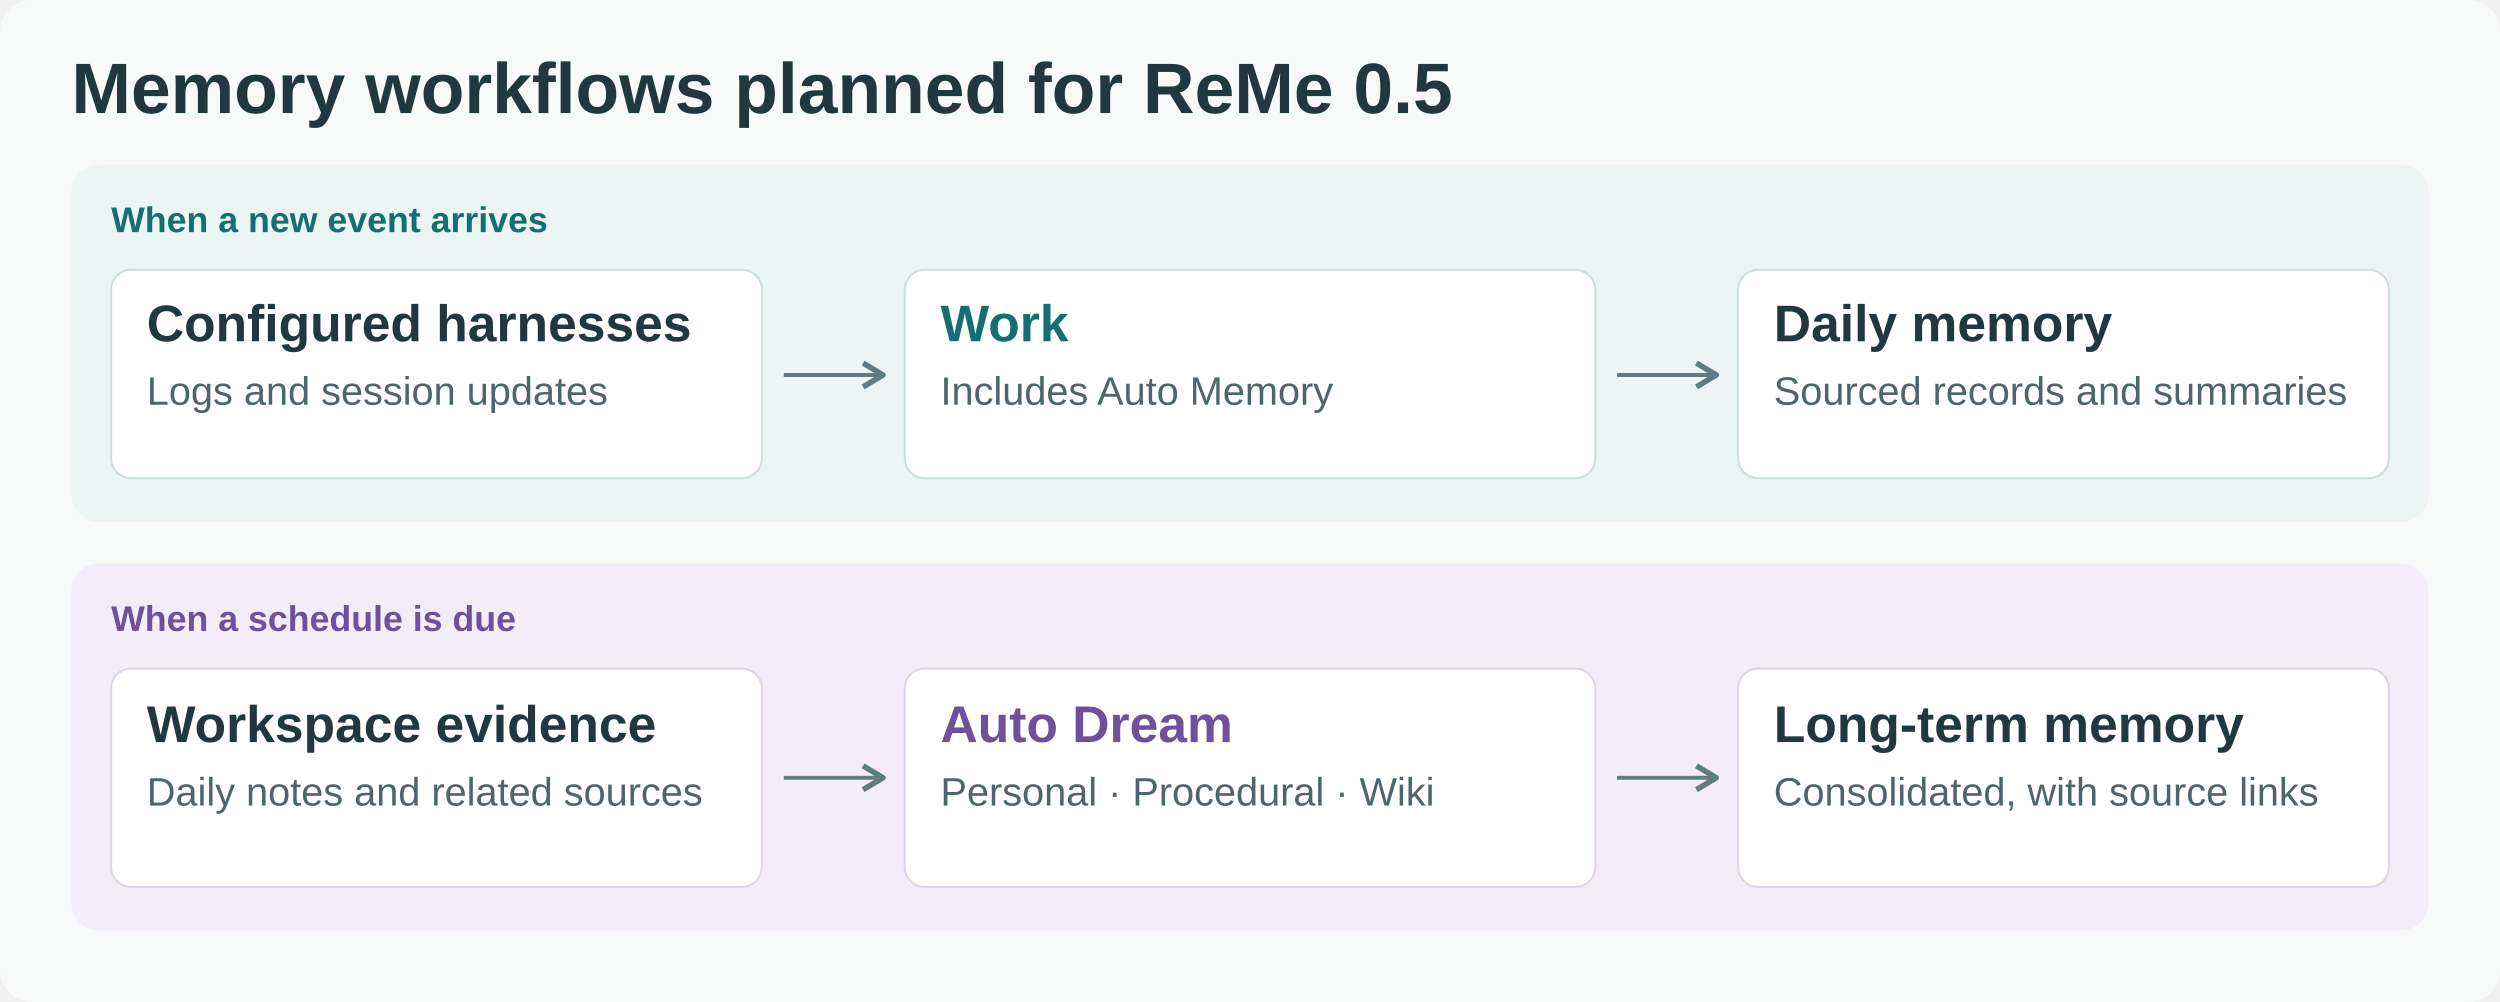
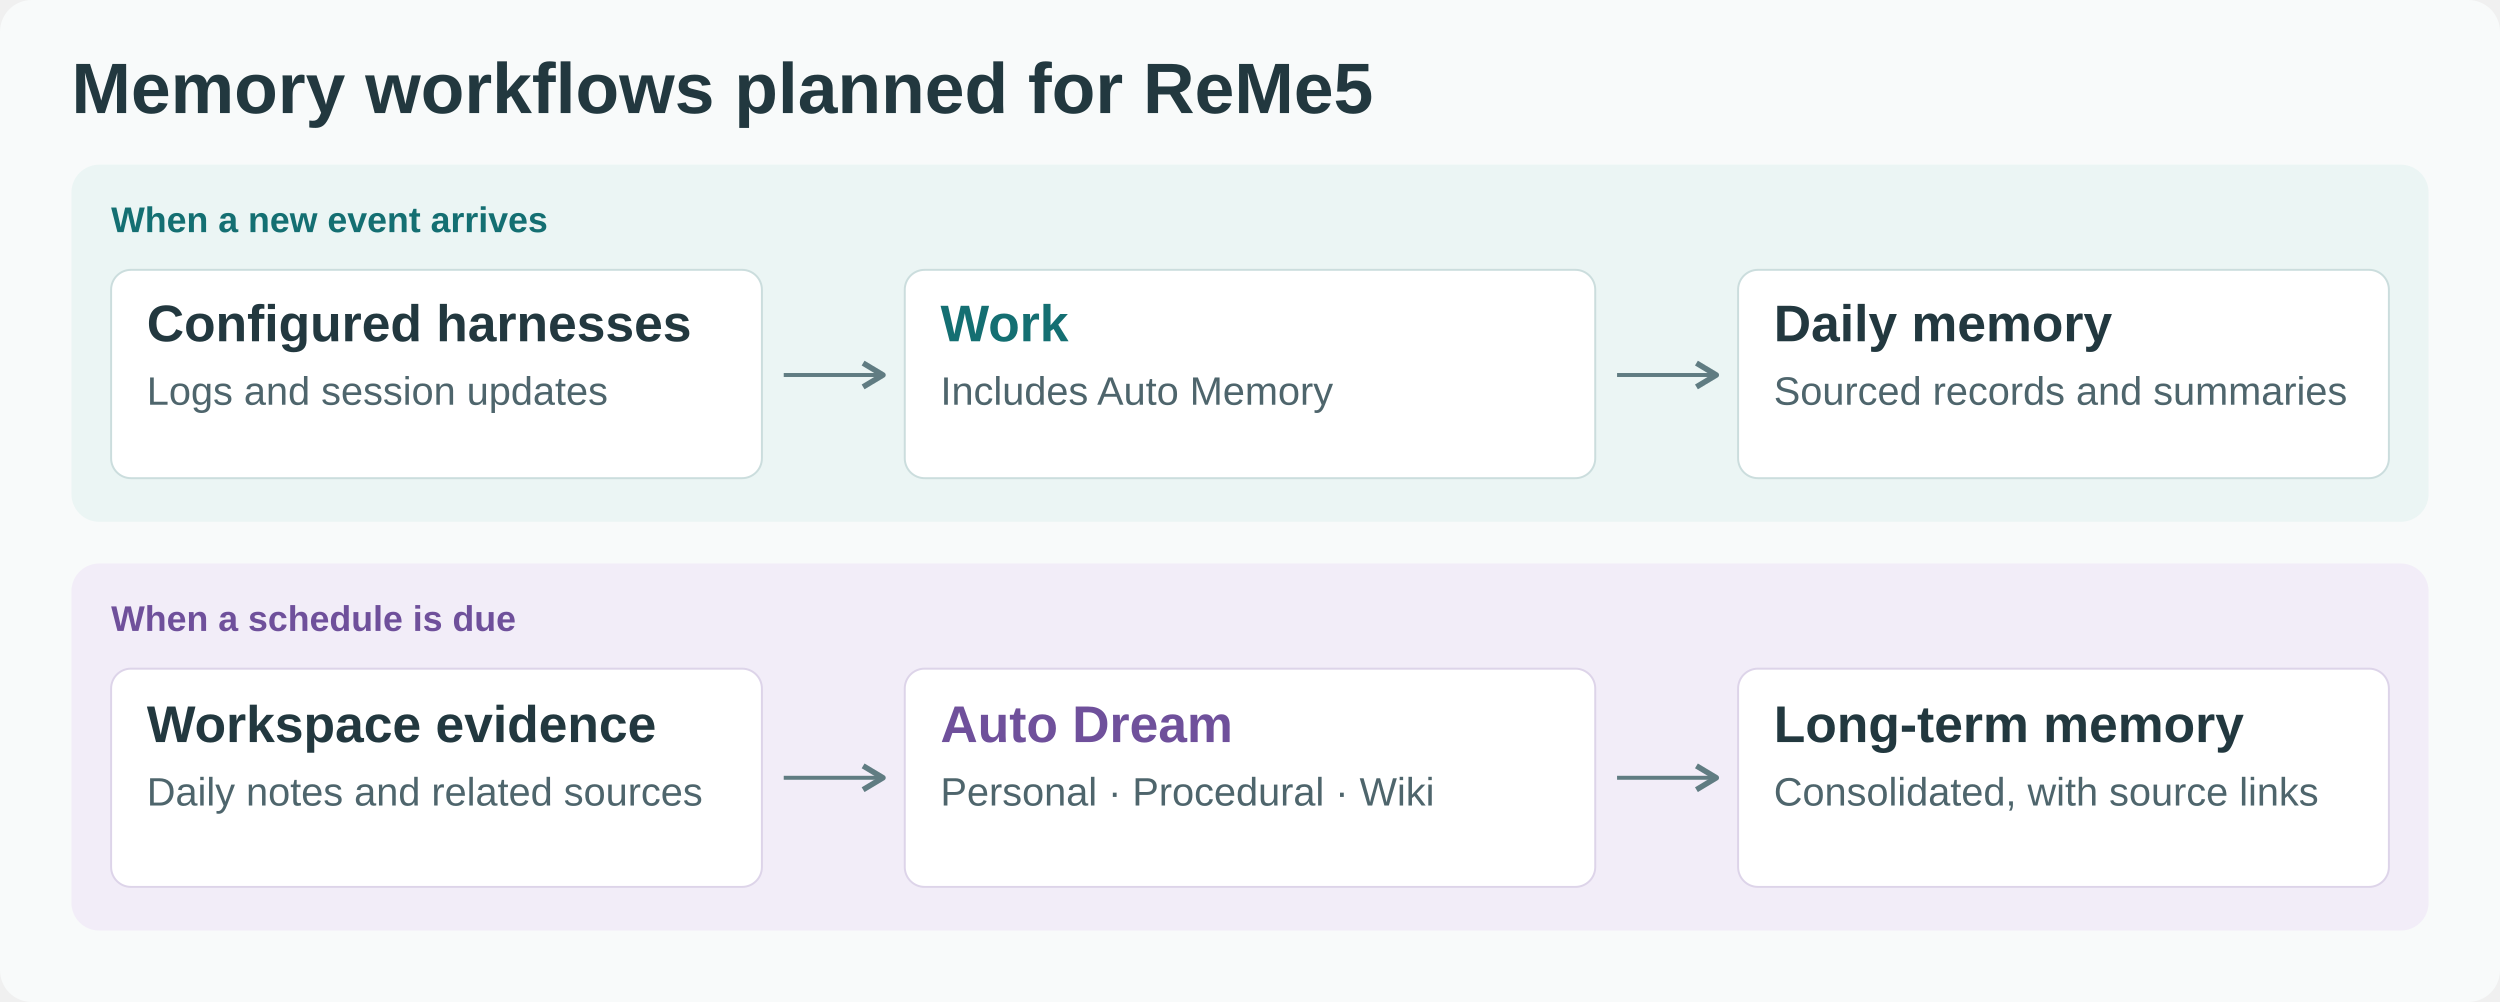
<svg xmlns="http://www.w3.org/2000/svg" width="1260" height="505" viewBox="0 0 1260 505" role="img" aria-labelledby="title desc">
  <defs>
    <style>
      text { font-family: -apple-system, BlinkMacSystemFont, 'Segoe UI', Arial, sans-serif; fill: #22383F; }
      .title { font-size: 36px; font-weight: 700; }
      .label { font-size: 18px; font-weight: 650; }
      .heading { font-size: 26px; font-weight: 650; }
      .body { font-size: 20px; fill: #4E656C; }
      .teal { fill: #146F72; }
      .purple { fill: #6F509B; }
      .arrow { fill: none; stroke: #607C82; stroke-width: 2; marker-end: url(#arrow); }
    </style>
    <marker id="arrow" markerWidth="8" markerHeight="8" refX="6" refY="4" orient="auto">
      <path d="M1 1l5 3-5 3" fill="none" stroke="#607C82" stroke-width="1.4" stroke-linejoin="round" />
    </marker>
  </defs>
  <rect width="1260" height="505" rx="16" fill="#F8FAFA" />
-   <text x="36" y="57" class="title">Memory workflows planned for ReMe 0.5</text>
+   <text x="36" y="57" class="title">Memory workflows planned for ReMe5</text>
  <rect x="36" y="83" width="1188" height="180" rx="14" fill="#EBF5F4" />
  <text x="56" y="117" class="label teal">When a new event arrives</text>
  <rect x="56" y="136" width="328" height="105" rx="10" fill="#FFFFFF" stroke="#CBDDDD" />
  <text x="74" y="172" class="heading">Configured harnesses</text>
  <text x="74" y="204" class="body">Logs and session updates</text>
  <rect x="456" y="136" width="348" height="105" rx="10" fill="#FFFFFF" stroke="#CBDDDD" />
  <text x="474" y="172" class="heading teal">Work</text>
  <text x="474" y="204" class="body">Includes Auto Memory</text>
  <rect x="876" y="136" width="328" height="105" rx="10" fill="#FFFFFF" stroke="#CBDDDD" />
  <text x="894" y="172" class="heading">Daily memory</text>
  <text x="894" y="204" class="body">Sourced records and summaries</text>
  <path d="M395 189h50" class="arrow" />
  <path d="M815 189h50" class="arrow" />
  <rect x="36" y="284" width="1188" height="185" rx="14" fill="#F2EDF8" />
  <text x="56" y="318" class="label purple">When a schedule is due</text>
  <rect x="56" y="337" width="328" height="110" rx="10" fill="#FFFFFF" stroke="#DDD4E9" />
  <text x="74" y="374" class="heading">Workspace evidence</text>
  <text x="74" y="406" class="body">Daily notes and related sources</text>
  <rect x="456" y="337" width="348" height="110" rx="10" fill="#FFFFFF" stroke="#DDD4E9" />
  <text x="474" y="374" class="heading purple">Auto Dream</text>
  <text x="474" y="406" class="body">Personal · Procedural · Wiki</text>
  <rect x="876" y="337" width="328" height="110" rx="10" fill="#FFFFFF" stroke="#DDD4E9" />
  <text x="894" y="374" class="heading">Long-term memory</text>
  <text x="894" y="406" class="body">Consolidated, with source links</text>
  <path d="M395 392h50" class="arrow" />
  <path d="M815 392h50" class="arrow" />
</svg>
